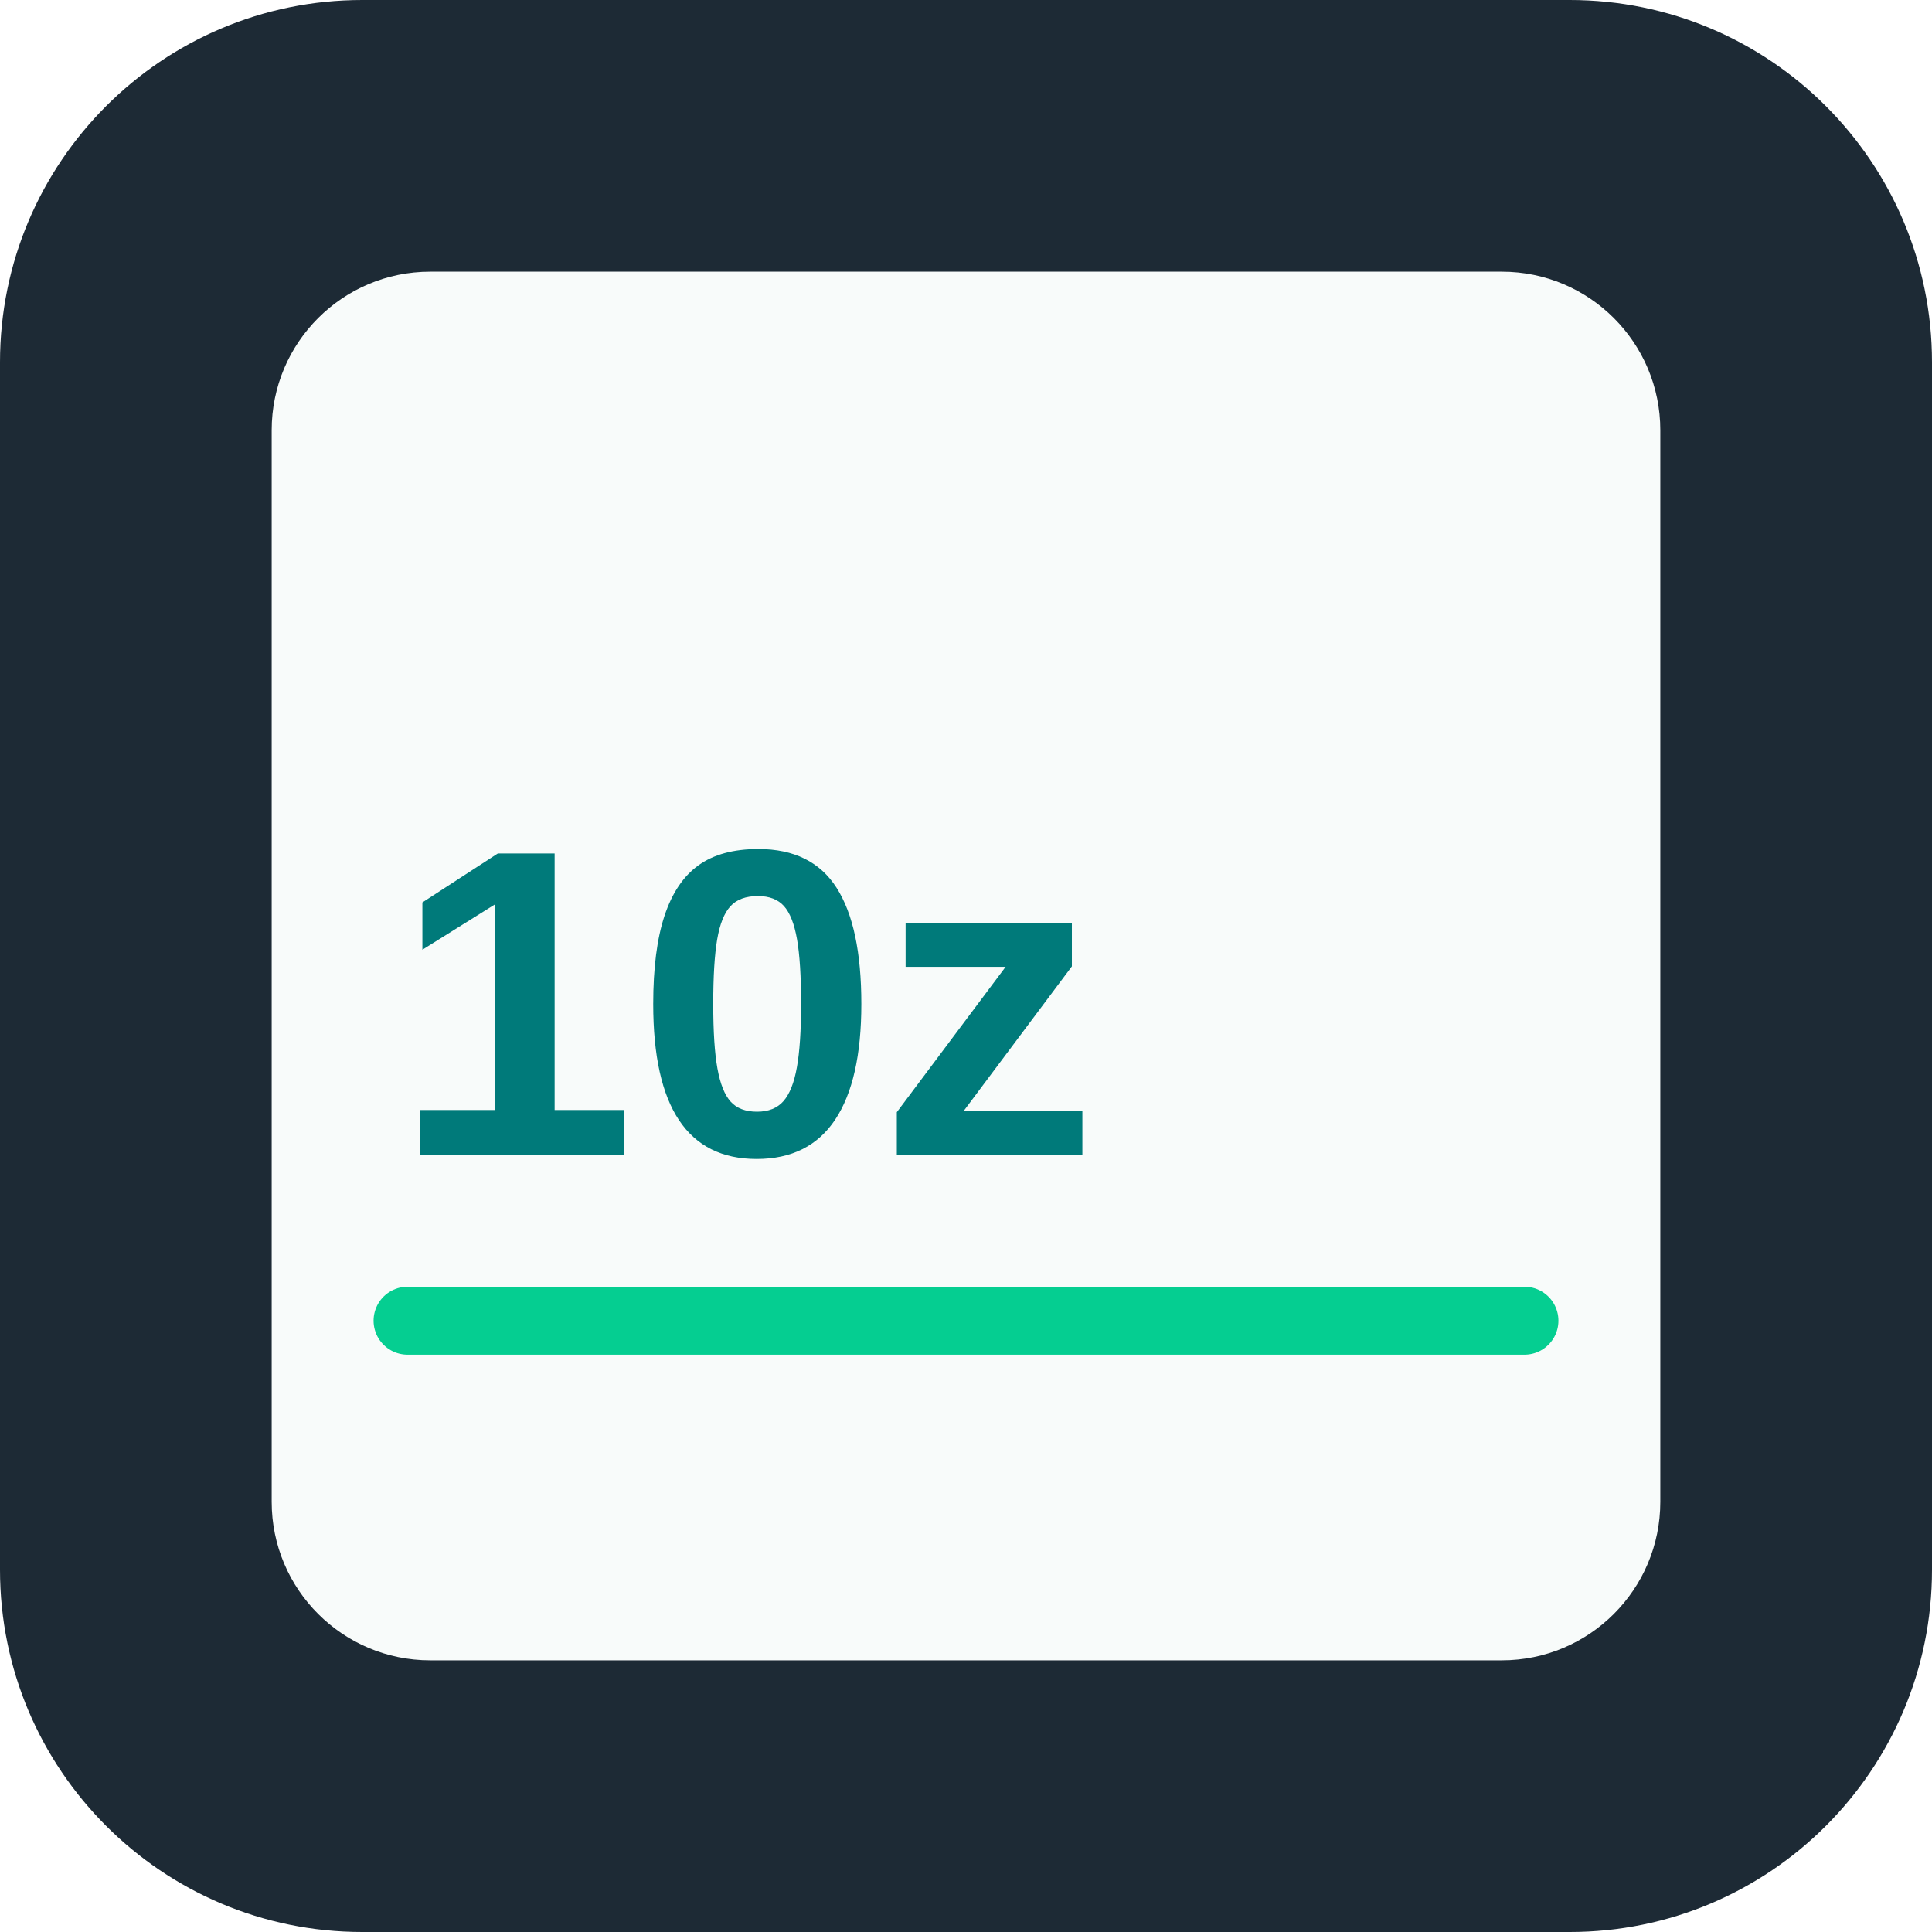
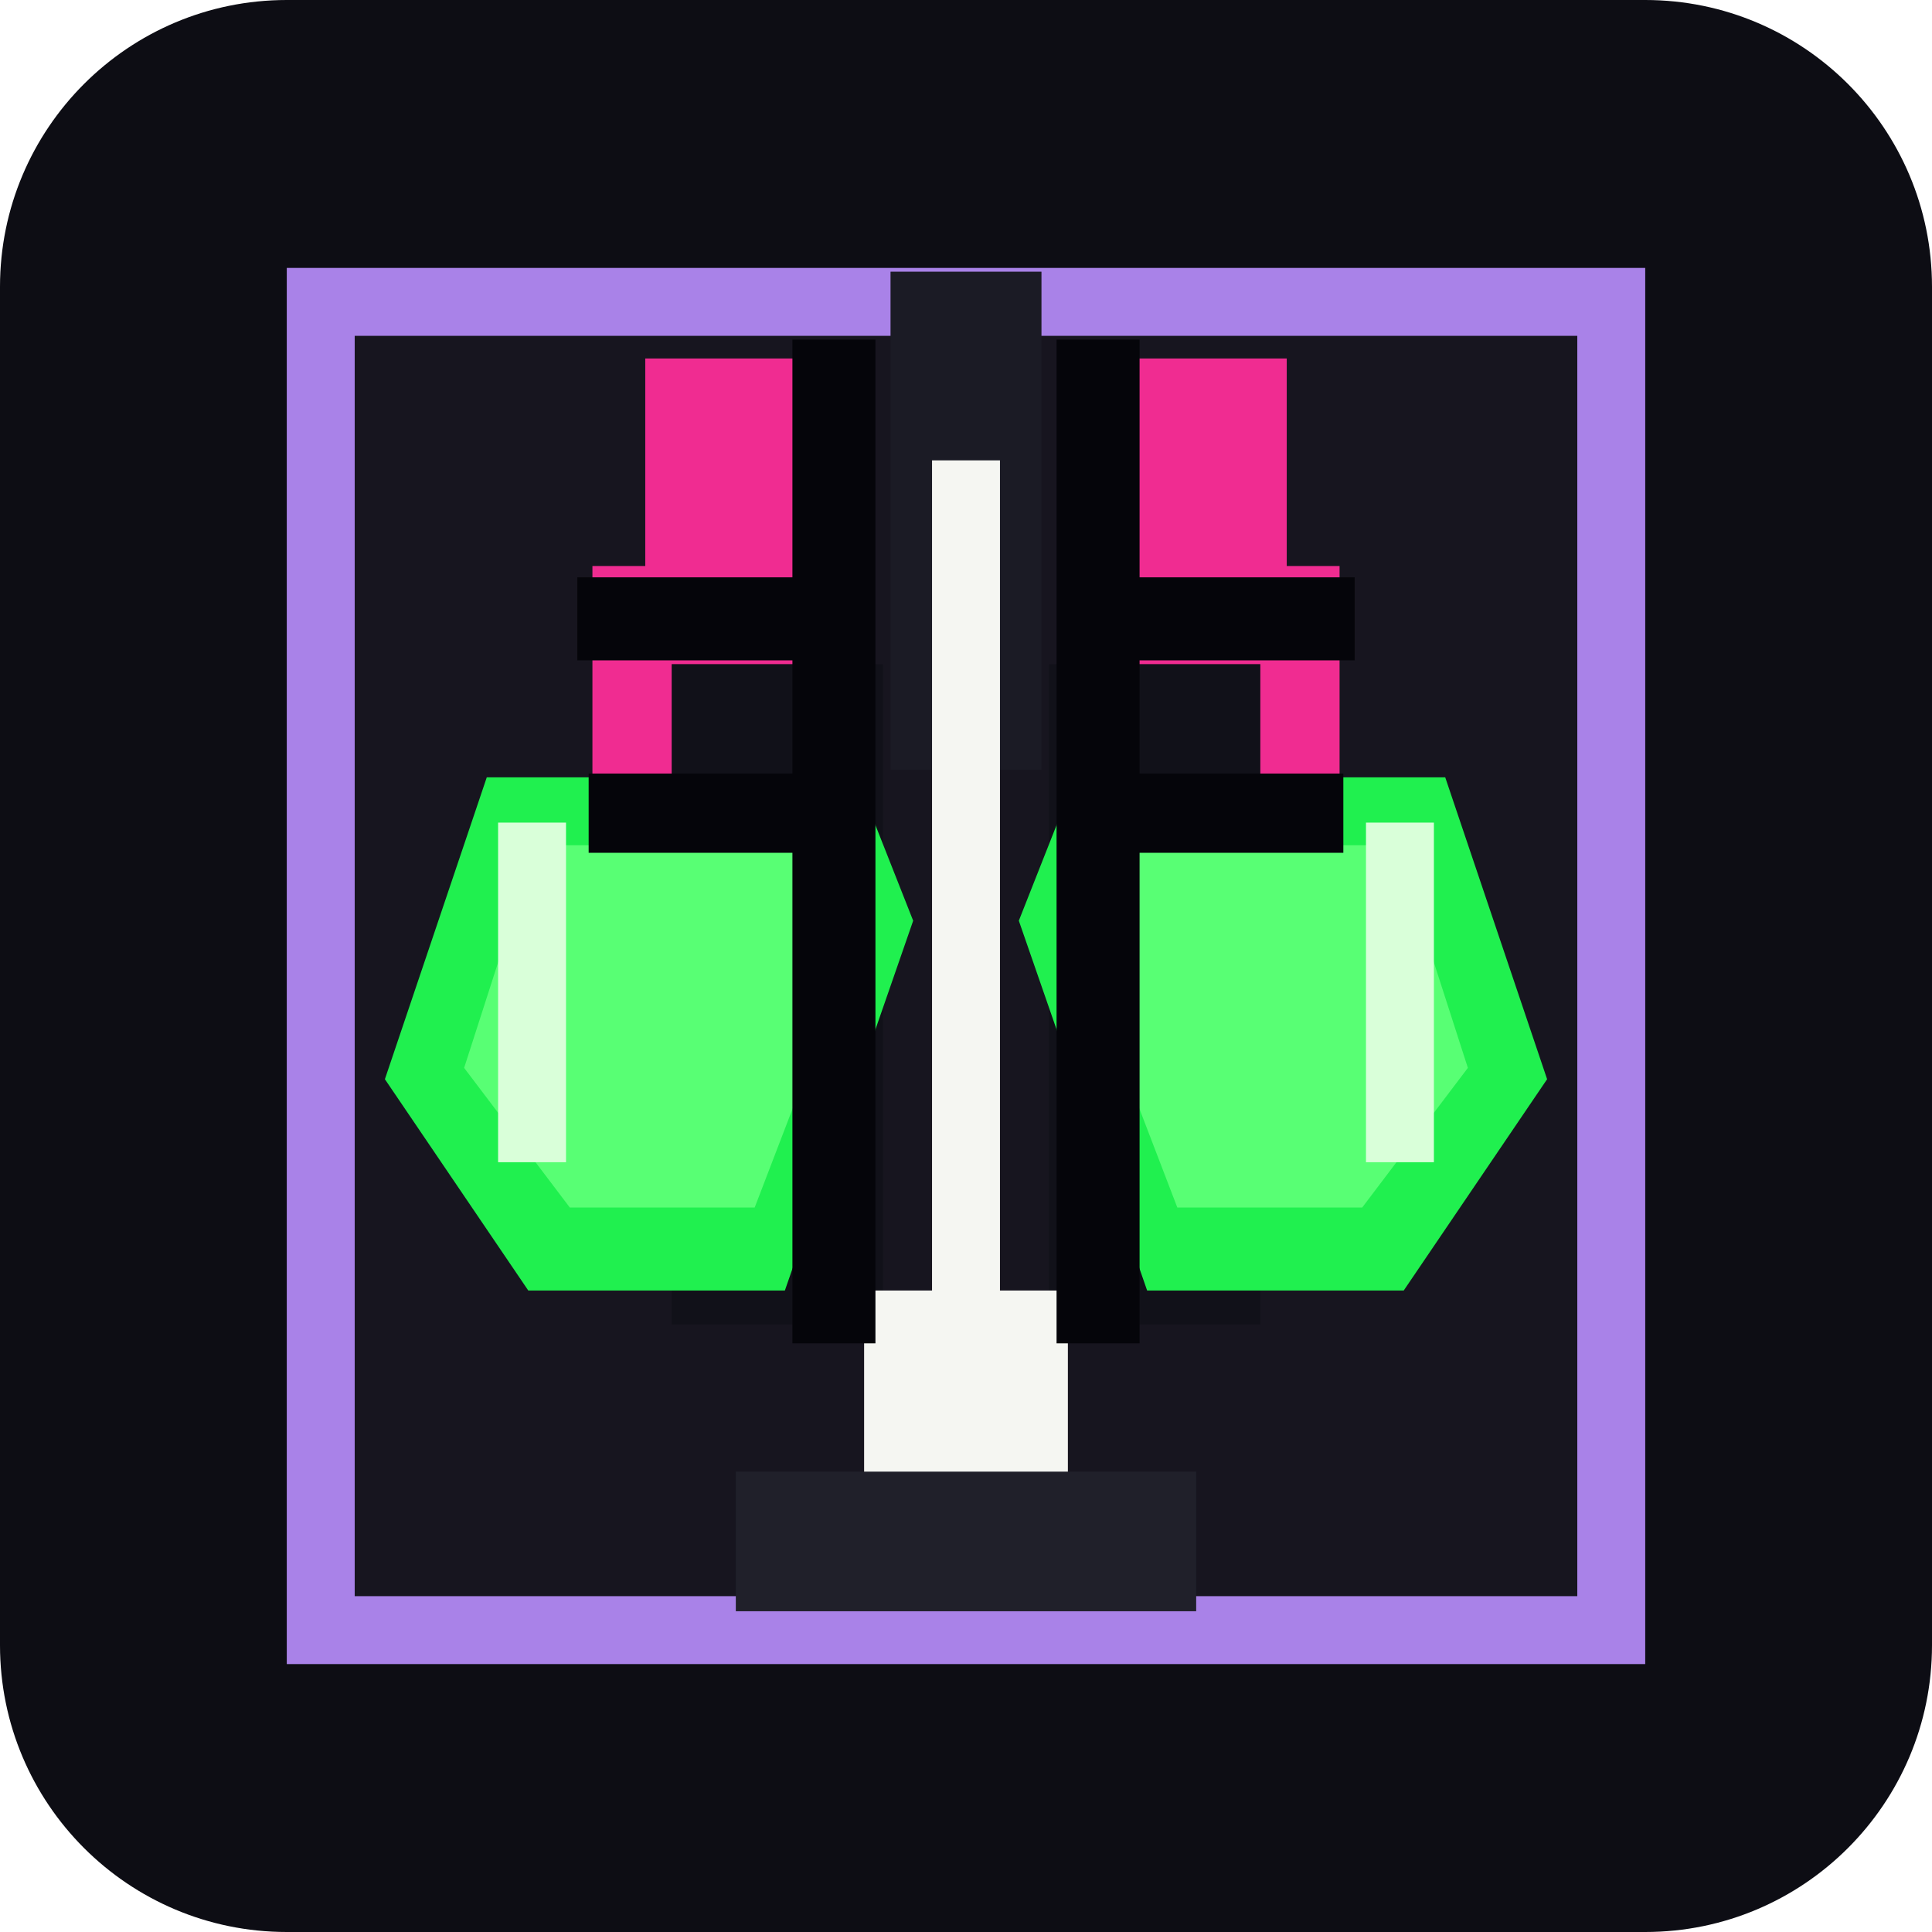
<svg xmlns="http://www.w3.org/2000/svg" width="512" height="512" viewBox="0 0 512 512" fill="none">
-   <rect width="512" height="512" rx="96" fill="#1D2A35" />
-   <rect x="72" y="72" width="368" height="368" rx="42" fill="#F8FBFA" />
-   <text x="104" y="306" fill="#007A7A" font-family="Arial, Helvetica, sans-serif" font-size="116" font-weight="700">10z</text>
-   <path d="M108 350H404" stroke="#05CE91" stroke-width="18" stroke-linecap="round" />
+   <rect width="512" height="512" rx="76" fill="#0D0D14" />
+   <path d="M85 80H427V432H85V80Z" fill="#17151F" />
+   <path d="M85 80H427V432H85V80Z" stroke="#A982E8" stroke-width="18" />
+   <path d="M171 95H217V192H171V95Z" fill="#F02C91" />
+   <path d="M236 72H276V204H236V72Z" fill="#1B1B25" />
+   <path d="M295 95H341V192H295V95Z" fill="#F02C91" />
+   <path d="M157 150H224V321H157V150Z" fill="#F02C91" />
+   <path d="M288 150H355V321H288V150Z" fill="#F02C91" />
+   <path d="M178 176H234V351H178V176Z" fill="#111119" />
+   <path d="M278 176H334V351H278V176Z" fill="#111119" />
+   <path d="M129 206H227L242 244L208 342H140L102 286L129 206Z" fill="#20F04F" />
+   <path d="M285 206H383L410 286L372 342H304L270 244L285 206Z" fill="#20F04F" />
+   <path d="M142 224H218L228 247L200 320H151L123 283L142 224Z" fill="#58FF74" />
+   <path d="M294 224H370L389 283L361 320H312L284 247L294 224Z" fill="#58FF74" />
+   <path d="M247 122H265V358H247V122Z" fill="#F5F6F2" />
+   <path d="M229 342H283V391H229V342Z" fill="#F5F6F2" />
+   <path d="M195 390H317V427H195V390Z" fill="#20202A" />
+   <path d="M153 153H224V175H153V153Z" fill="#05050A" />
+   <path d="M288 153H359V175H288V153Z" fill="#05050A" />
+   <path d="M156 205H226V226H156V205Z" fill="#05050A" />
+   <path d="M286 205H356V226H286V205Z" fill="#05050A" />
+   <path d="M210 90H232V356H210V90Z" fill="#05050A" />
+   <path d="M280 90H302V356H280V90Z" fill="#05050A" />
+   <path d="M132 218H150V308H132V218Z" fill="#D9FFD9" />
+   <path d="M362 218H380V308H362V218Z" fill="#D9FFD9" />
</svg>
